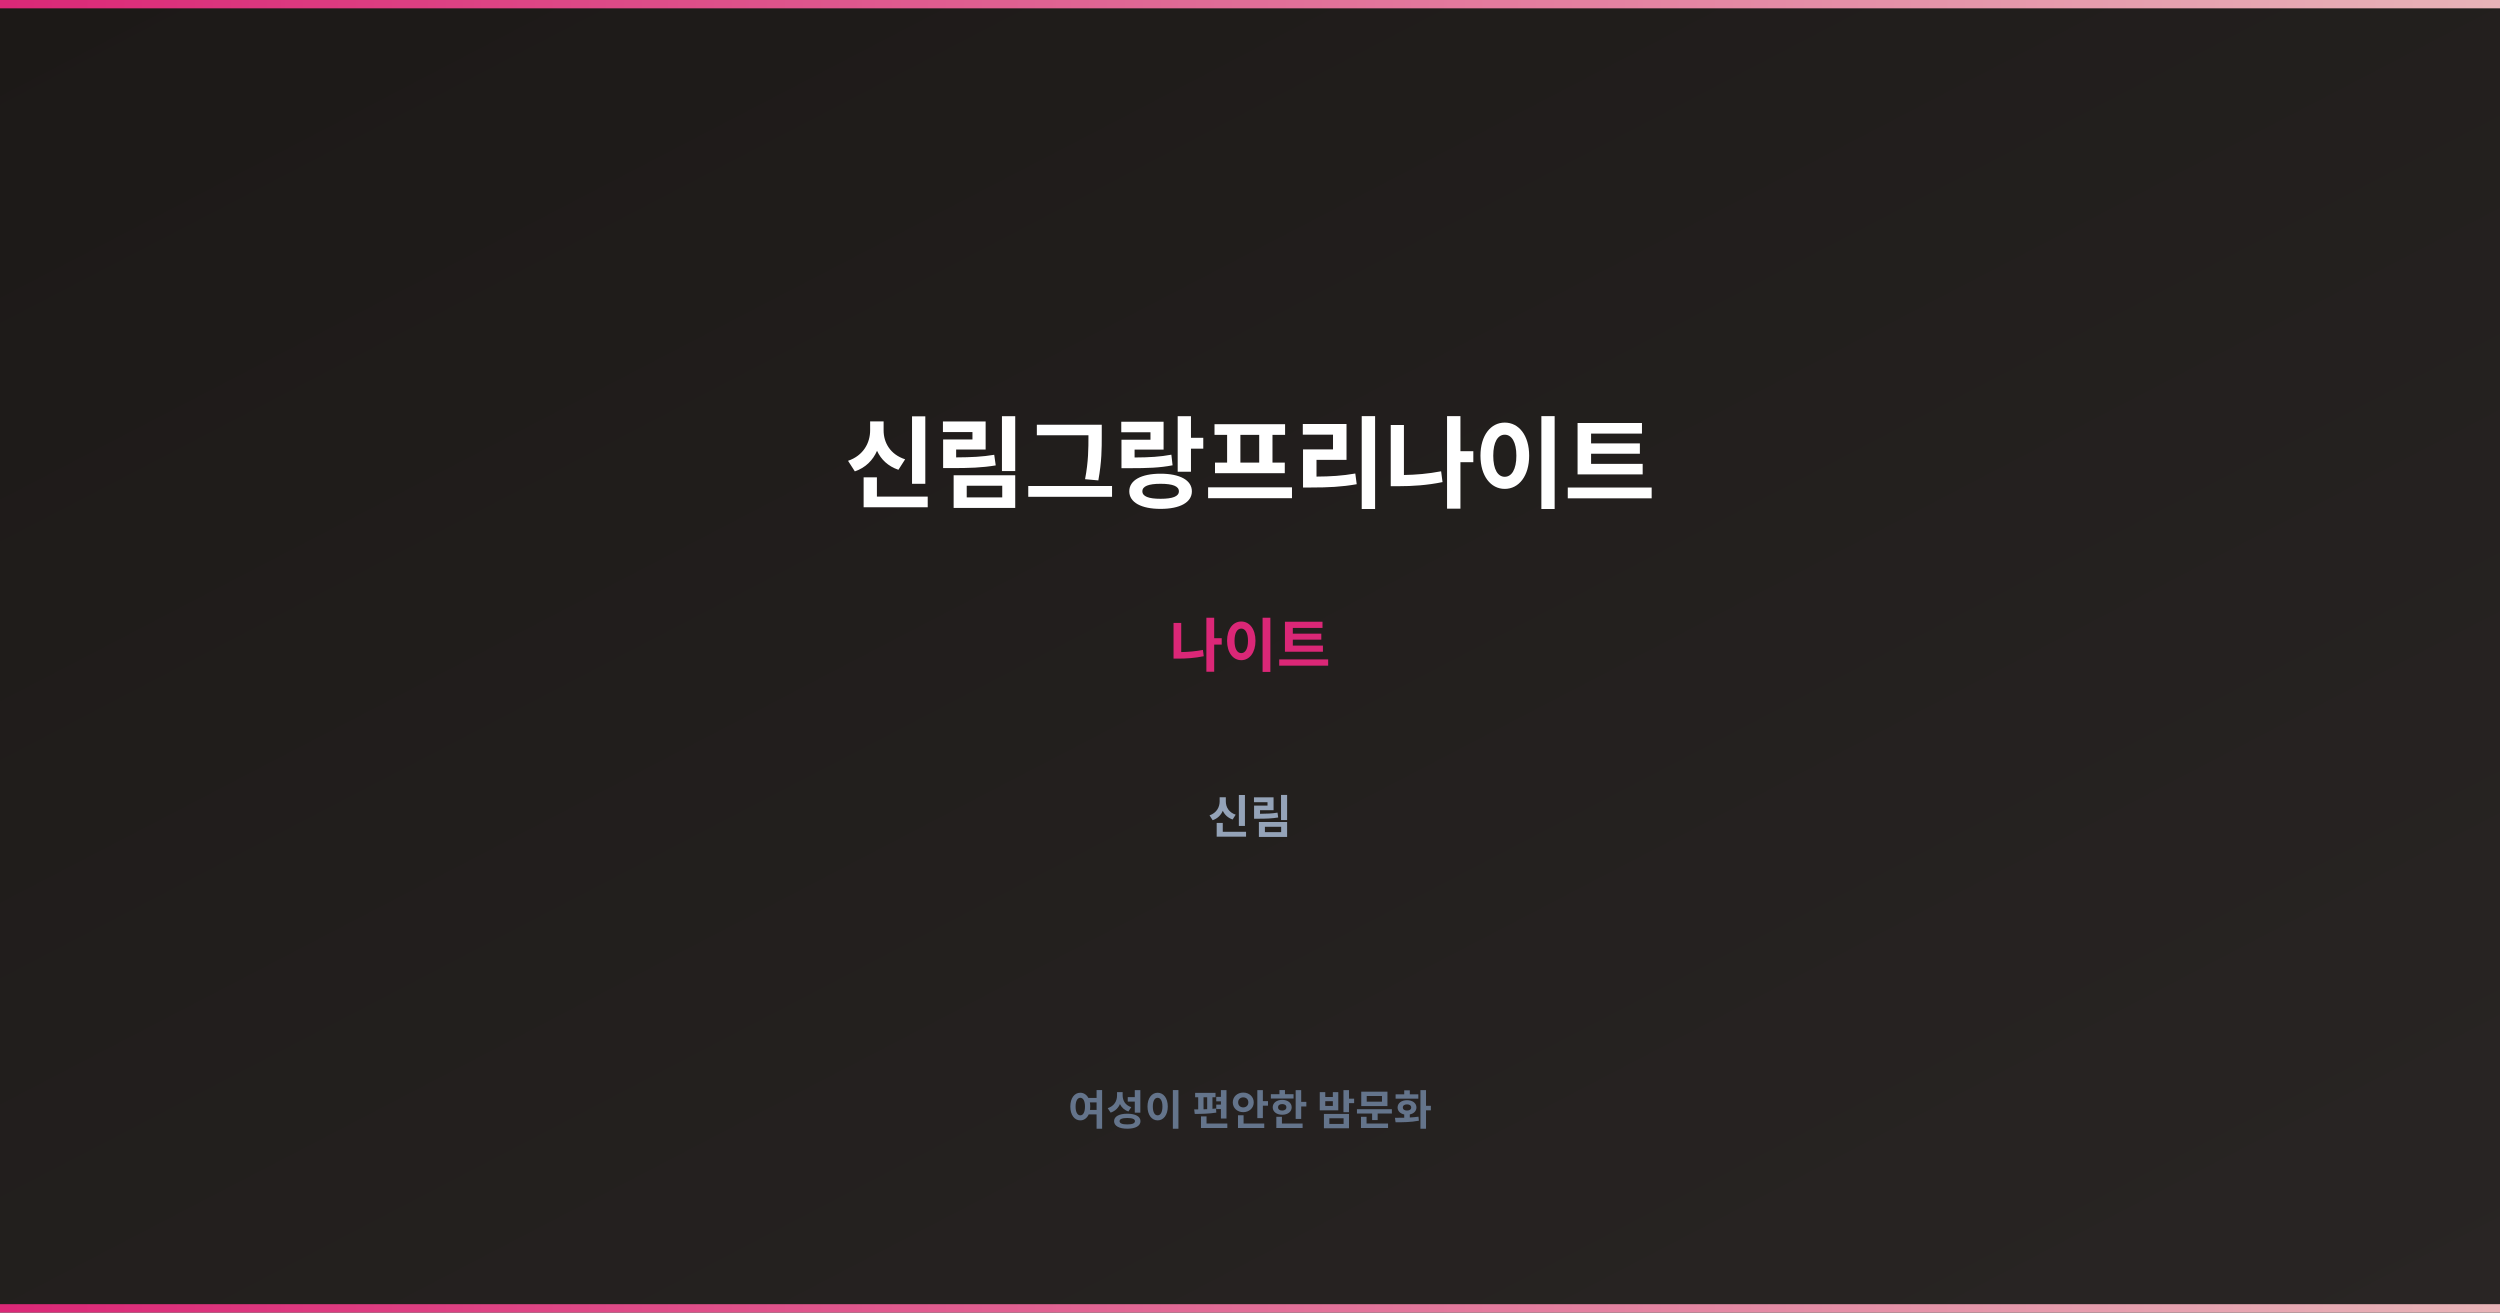
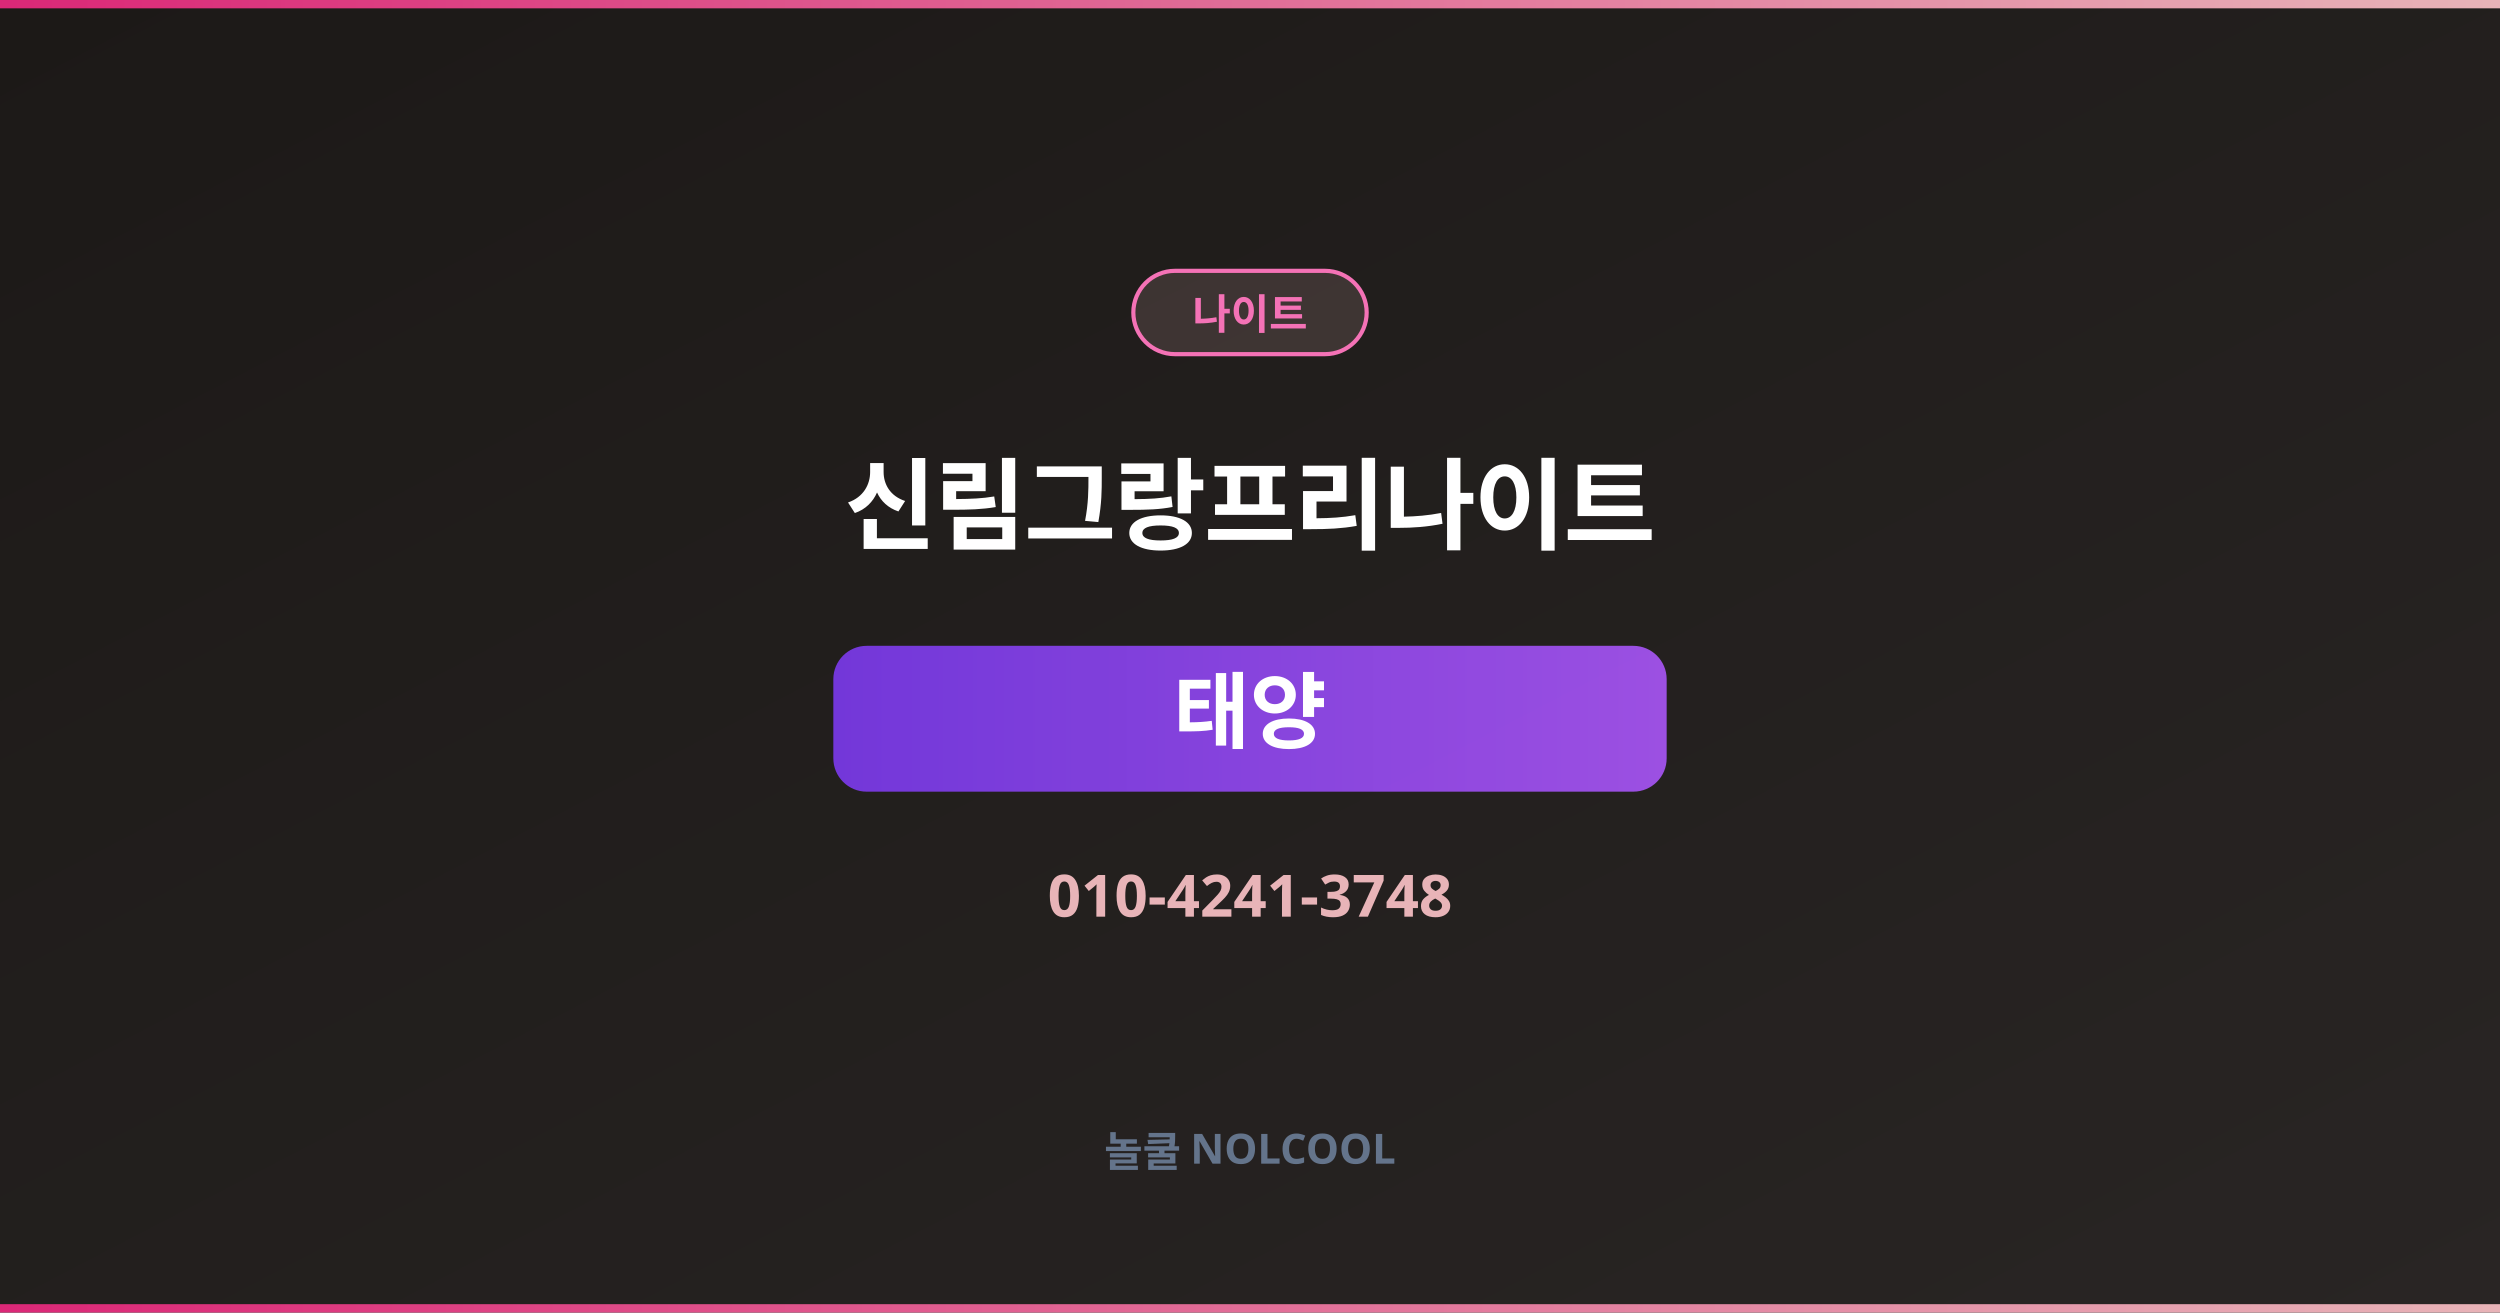
<svg xmlns="http://www.w3.org/2000/svg" width="1200" height="630" viewBox="0 0 1200 630">
  <defs>
    <linearGradient id="bg" x1="0%" y1="0%" x2="100%" y2="100%">
      <stop offset="0%" style="stop-color:#1C1917" />
      <stop offset="100%" style="stop-color:#292524" />
    </linearGradient>
    <linearGradient id="accent" x1="0%" y1="0%" x2="100%" y2="0%">
      <stop offset="0%" style="stop-color:#DB2777" />
      <stop offset="100%" style="stop-color:#E8B4B8" />
    </linearGradient>
+     <linearGradient id="nick-bg" x1="0%" y1="0%" x2="100%" y2="0%">
+       <stop offset="0%" style="stop-color:#7C3AED" />
+       <stop offset="100%" style="stop-color:#A855F7" />
+     </linearGradient>
  </defs>
  <rect width="1200" height="630" fill="url(#bg)" />
  <rect x="0" y="0" width="1200" height="4" fill="url(#accent)" />
  <rect x="0" y="626" width="1200" height="4" fill="url(#accent)" />
-   <text x="600" y="240" text-anchor="middle" font-family="sans-serif" font-size="48" font-weight="900" fill="white" letter-spacing="-1">신림그랑프리나이트</text>
-   <text x="600" y="320" text-anchor="middle" font-family="sans-serif" font-size="28" fill="#DB2777" font-weight="700">나이트</text>
-   <text x="600" y="400" text-anchor="middle" font-family="sans-serif" font-size="22" fill="#94a3b8" font-weight="600">신림</text>
-   <text x="600" y="540" text-anchor="middle" font-family="sans-serif" font-size="20" fill="#64748b" font-weight="600">여성이 편안한 밤문화</text>
+   <rect x="544" y="130" width="112" height="40" rx="20" fill="rgba(232,180,184,0.15)" stroke="#F472B6" stroke-width="2" />
+   <text x="600" y="158" text-anchor="middle" font-family="sans-serif" font-size="20" fill="#F472B6" font-weight="800">나이트</text>
+   <text x="600" y="260" text-anchor="middle" font-family="sans-serif" font-size="48" font-weight="900" fill="white" letter-spacing="-1">신림그랑프리나이트</text>
+   <rect x="400" y="310" width="400" height="70" rx="16" fill="url(#nick-bg)" opacity="0.9" />
+   <text x="600" y="356" text-anchor="middle" font-family="sans-serif" font-size="40" font-weight="900" fill="white">태양</text>
+   <text x="600" y="440" text-anchor="middle" font-family="sans-serif" font-size="28" fill="#E8B4B8" font-weight="700">010-4241-3748</text>
+   <text x="600" y="560" text-anchor="middle" font-family="sans-serif" font-size="20" fill="#64748b" font-weight="600">놀쿨 NOLCOOL</text>
</svg>
